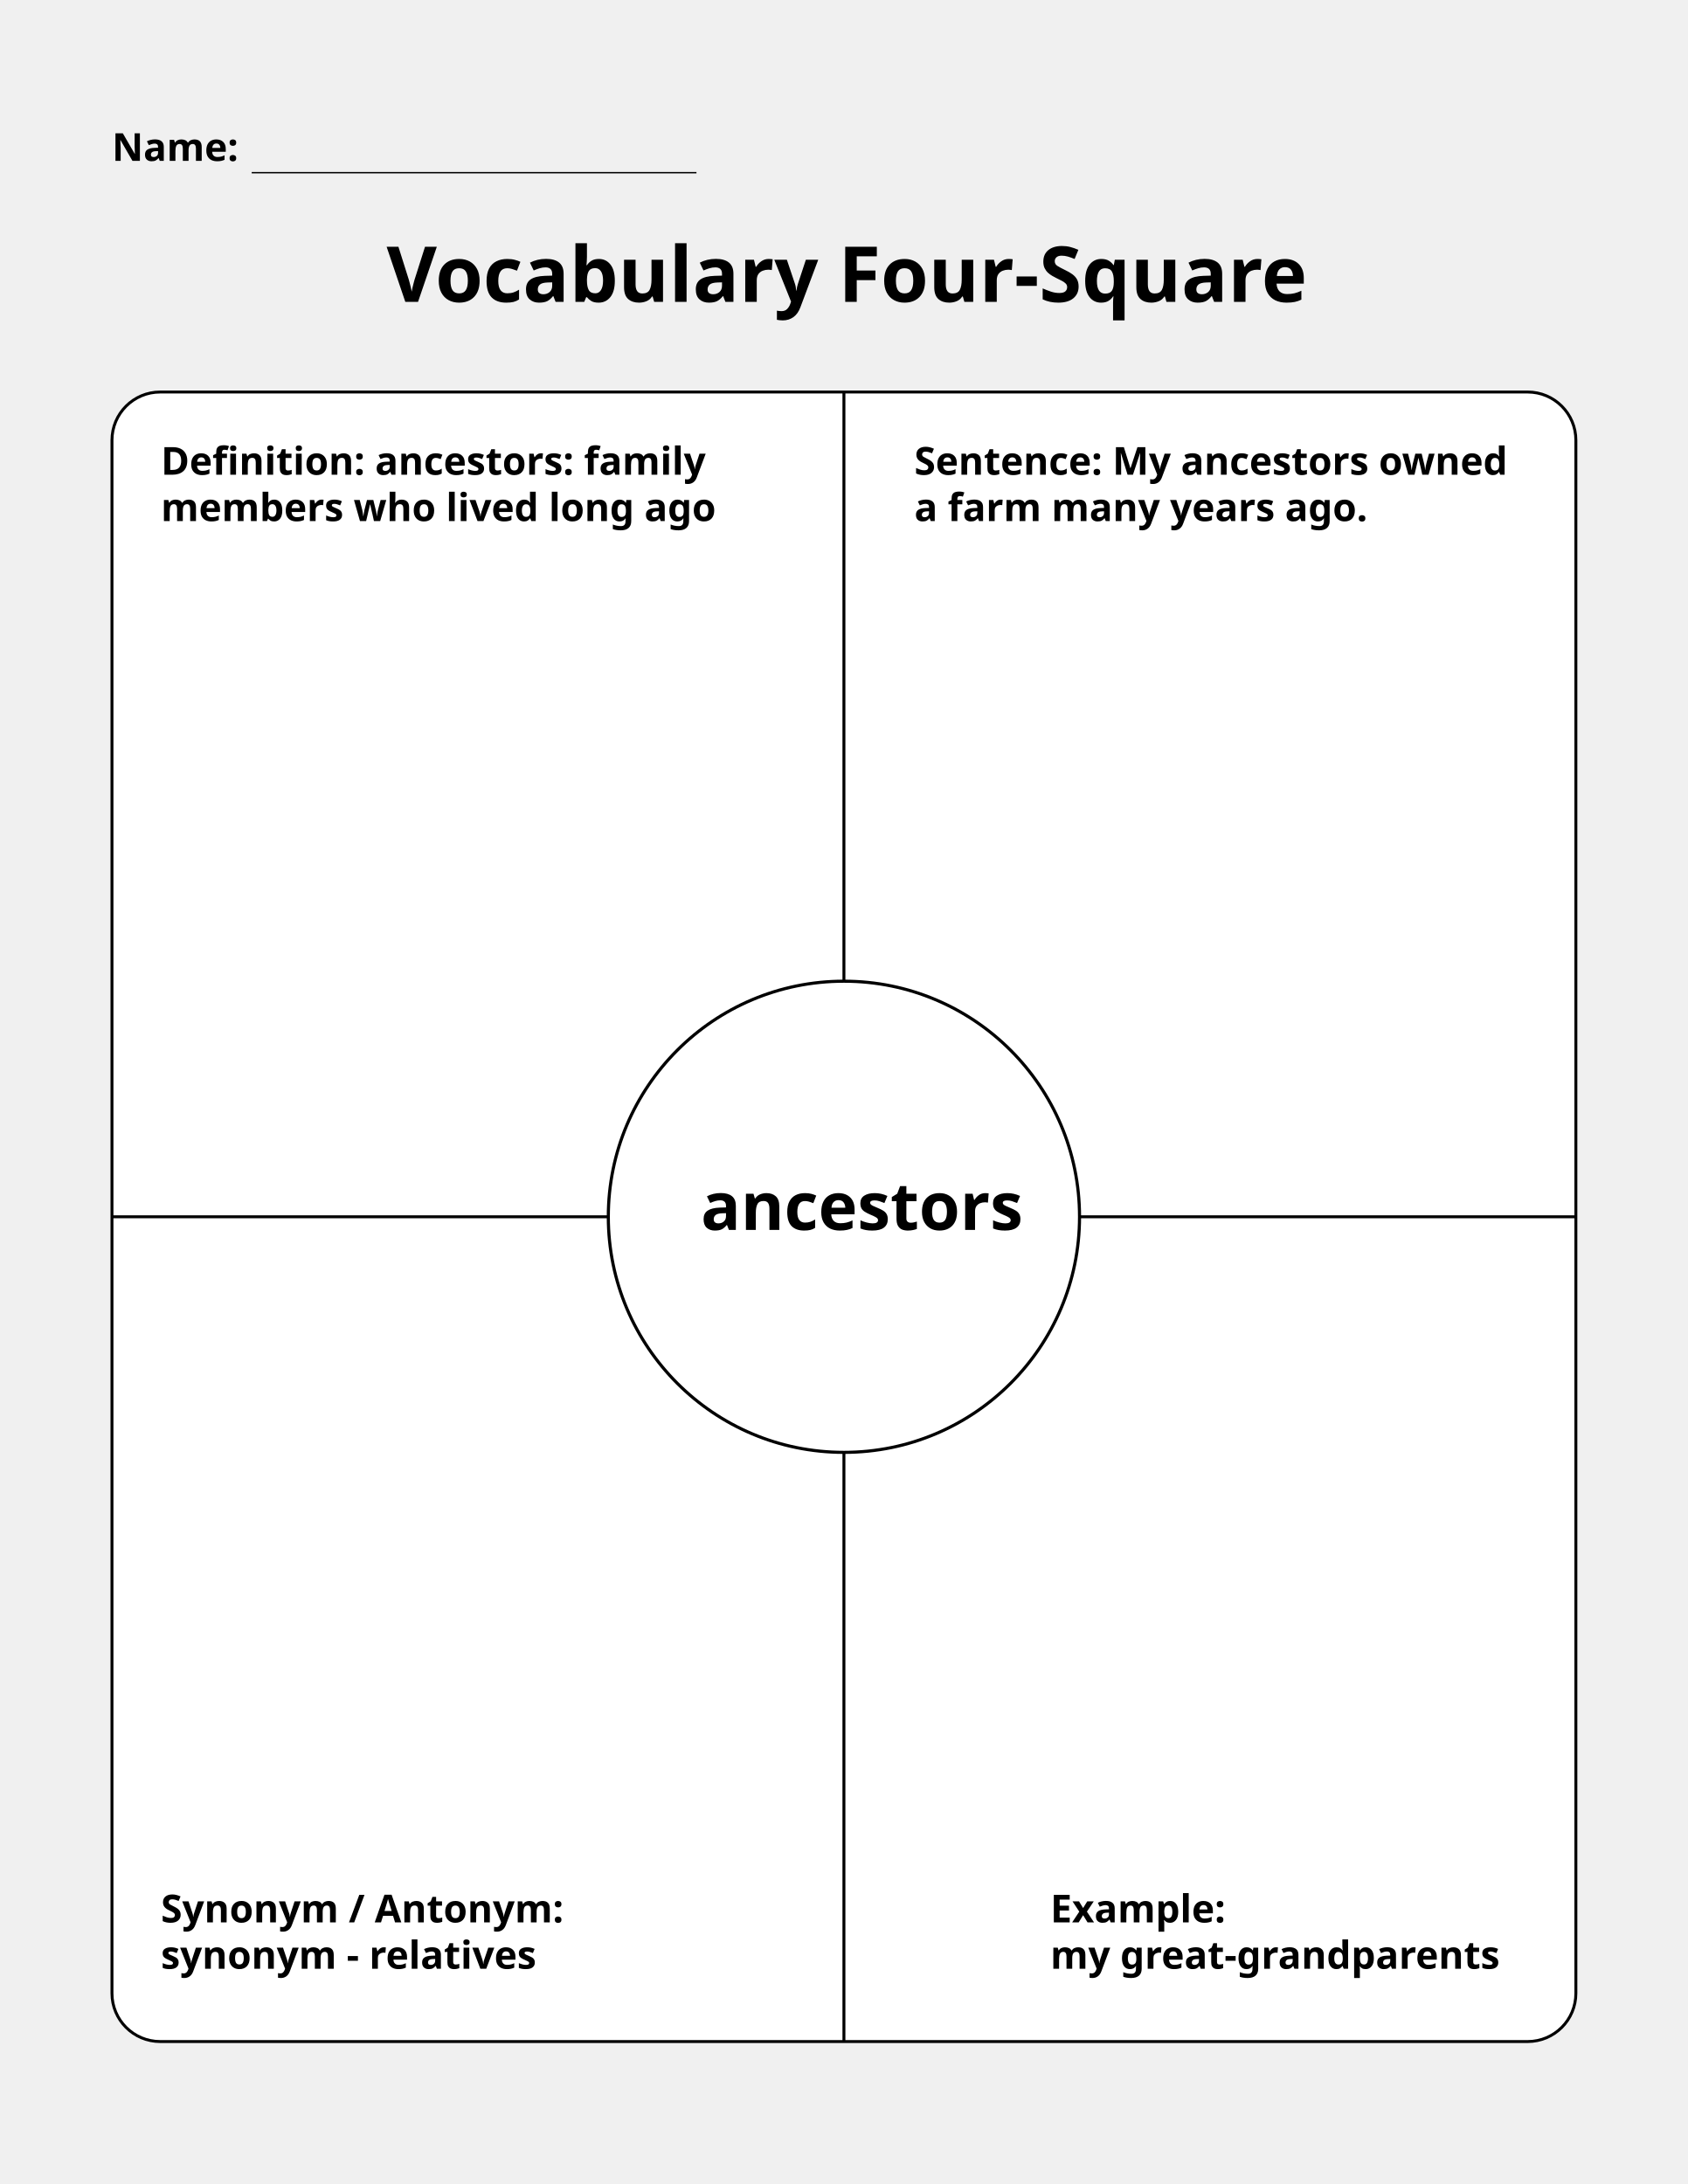
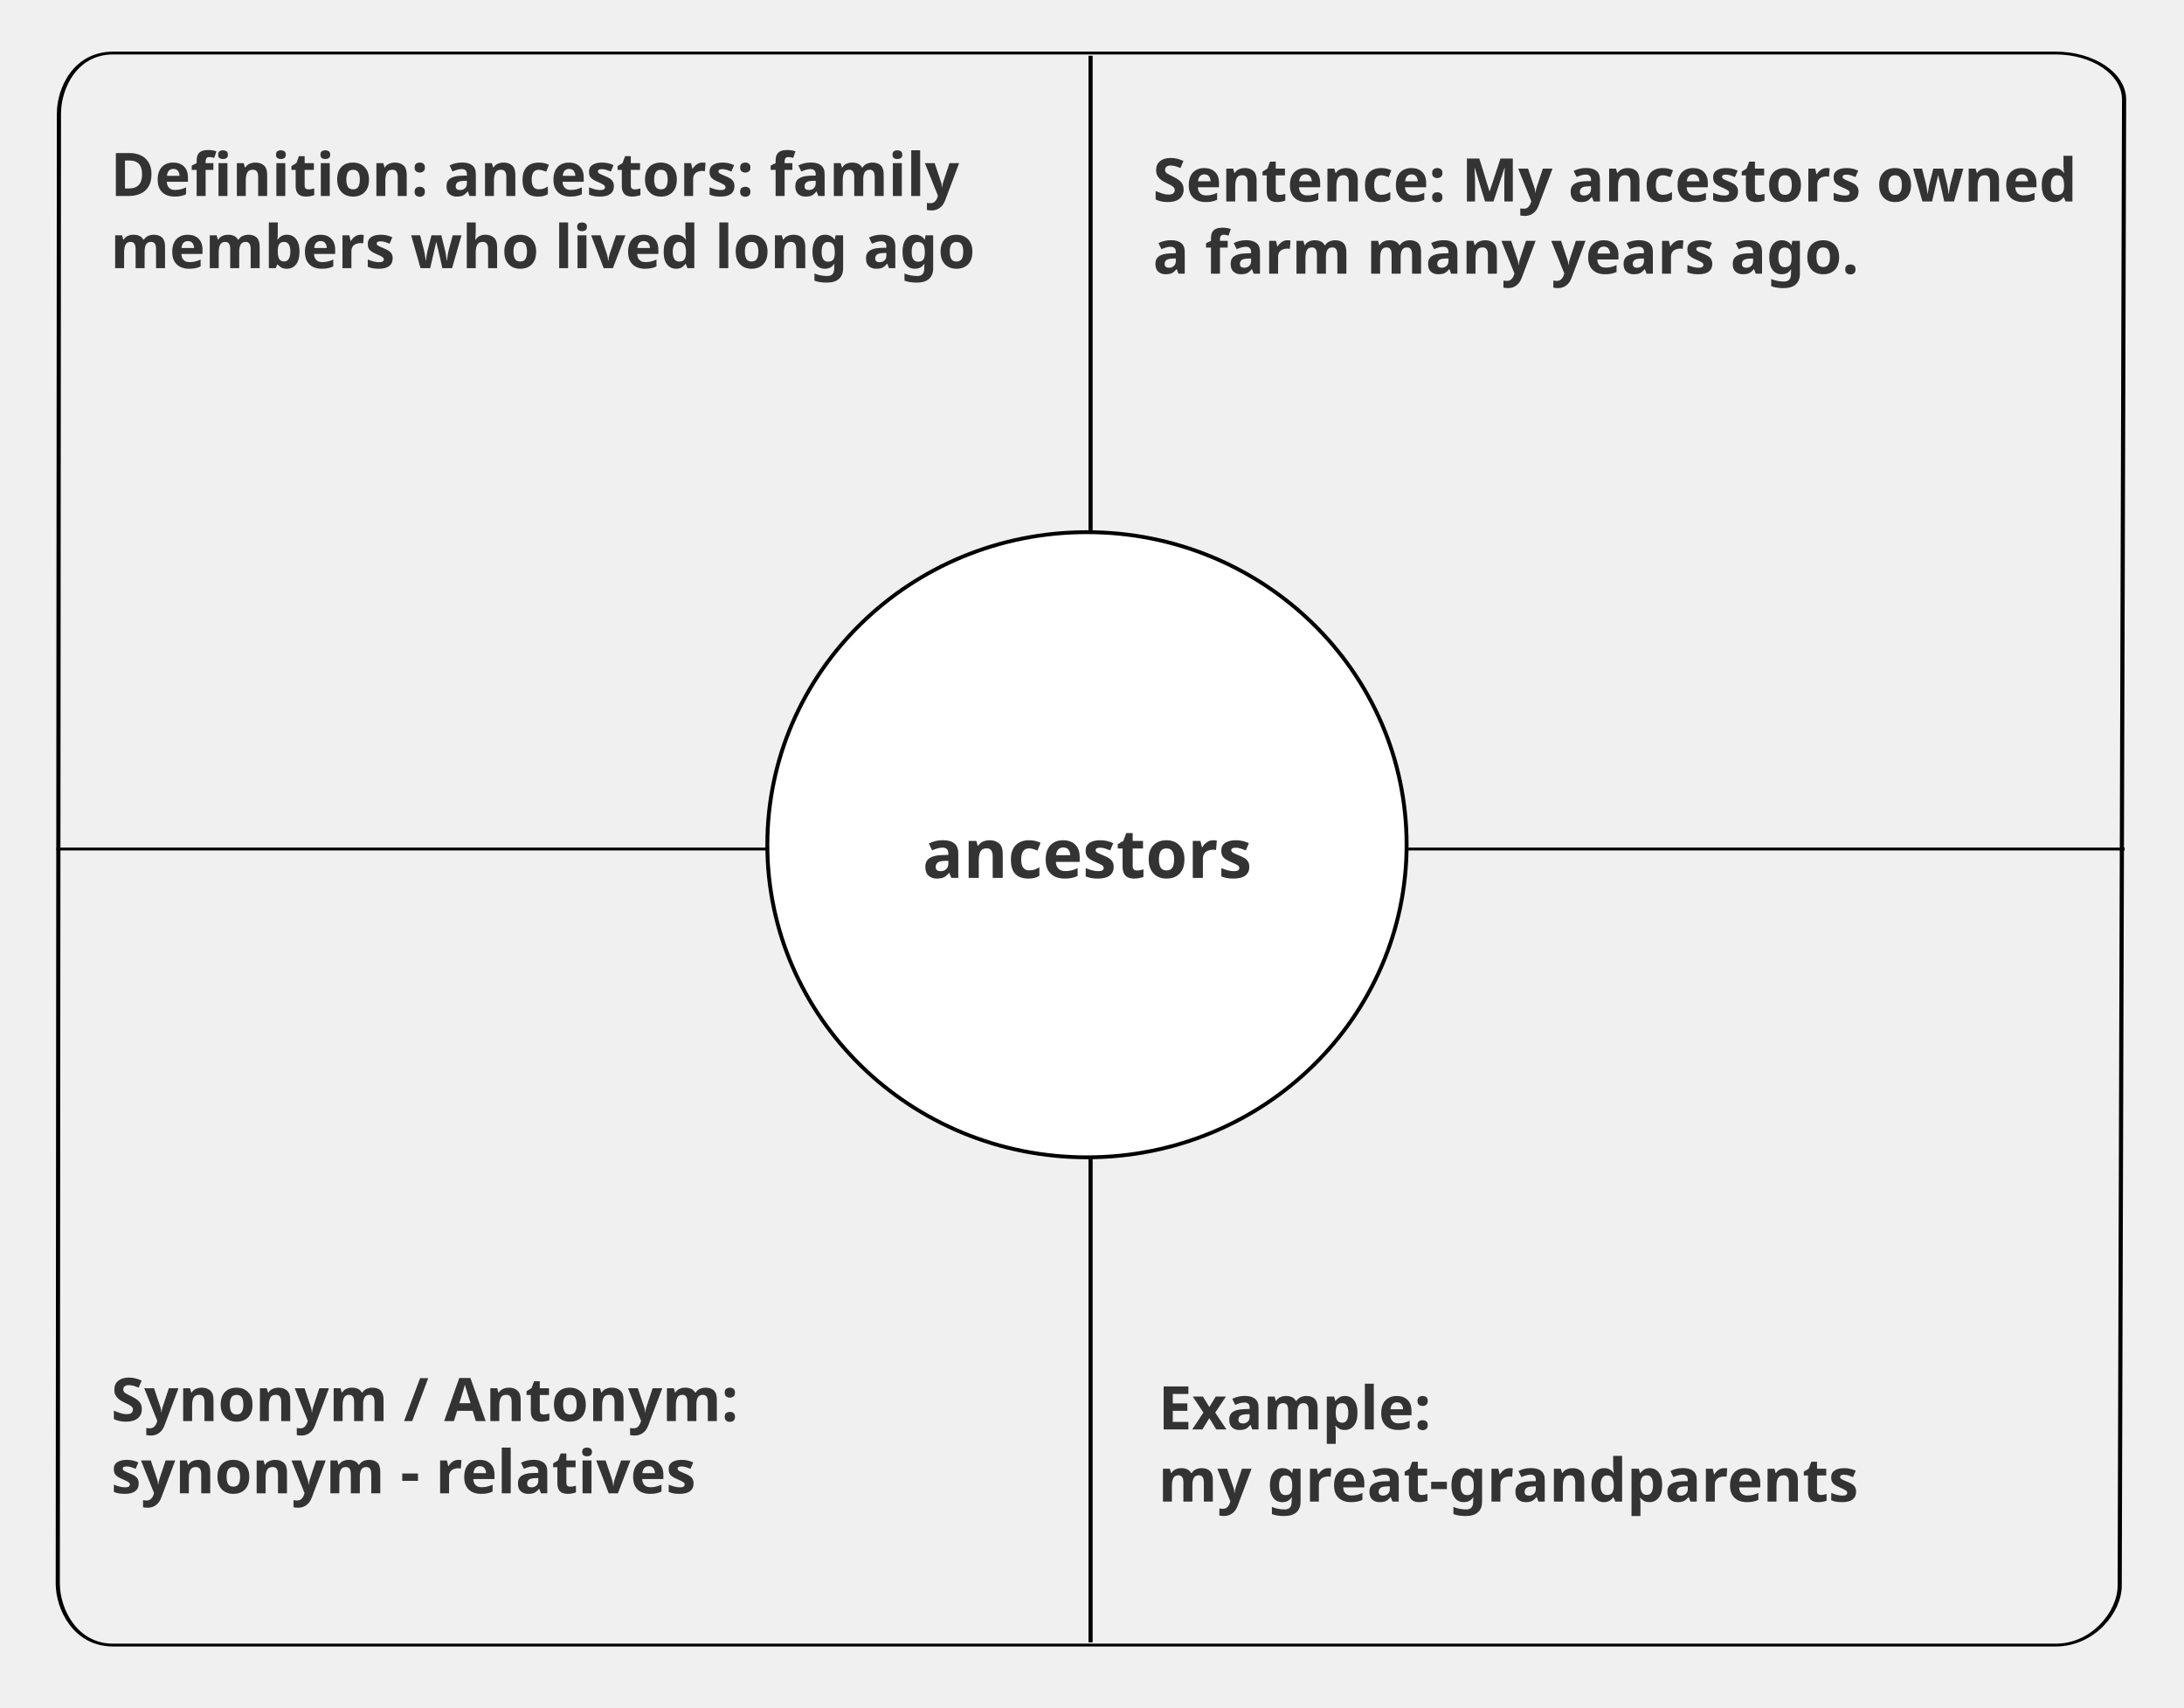
- <svg xmlns="http://www.w3.org/2000/svg" version="1.1" x="0px" y="0px" viewBox="0 0 612 792" style="enable-background:new 0 0 612 792;" xml:space="preserve">
-   <style type="text/css">
- 	.st0{font-family:sans-serif; font-weight:600; text-align:left;}
- 	.st1{font-size:14px; font-family:sans-serif; font-weight:600; text-align:left;}
- 	.st2{font-family:sans-serif; font-weight:600; text-align:left;}
- 	.st3{font-size:28px;}
- 	.st4{fill:#FFFFFF;}
- 	.st5{fill:none;stroke:#000000;stroke-width:1.062;stroke-miterlimit:10;}
- 	.st6{stroke:#000000;stroke-width:0.5;stroke-miterlimit:10;}
- 	.st7{fill:#FFFFFF;stroke:#000000;stroke-width:1.062;stroke-miterlimit:10;}
- 	.st8{display:none;fill:#FFFFFF;stroke:#000000;stroke-width:1.131;stroke-miterlimit:10;}
- 	.st9{fill:#FFFFFF;stroke:#000000;stroke-width:1.131;stroke-miterlimit:10;}
- 	.st10{font-size:24px;}
- </style>
-   <g id="Layer_1">
-     <text transform="matrix(1 0 0 1 40.5986 58.3419)" class="st0 st1">Name: </text>
-     <text transform="matrix(1 0 0 1 140.186 109.4715)" class="st2 st3">Vocabulary Four-Square</text>
+ <svg xmlns="http://www.w3.org/2000/svg" version="1.1" viewBox="0 0 580.967 454.157">
+   <defs />
+   <g id="Layer_1" transform="matrix(1.042124, 0, 0, 0.707937, -30.43987, -86.53403)" style="">
    <g>
      <g>
-         <path class="st4" d="M553.91,740.34H58.09c-9.66,0-17.49-7.83-17.49-17.49v-563.2c0-9.66,7.83-17.49,17.49-17.49h495.82     c9.66,0,17.49,7.83,17.49,17.49v563.2C571.4,732.51,563.57,740.34,553.91,740.34z" />
-         <path class="st5" d="M553.91,740.34H58.09c-9.66,0-17.49-7.83-17.49-17.49v-563.2c0-9.66,7.83-17.49,17.49-17.49h495.82     c9.66,0,17.49,7.83,17.49,17.49v563.2C571.4,732.51,563.57,740.34,553.91,740.34z" />
+         <path class="st5" d="M 553.91 740.34 L 58.09 740.34 C 48.43 740.34 43.958 726.87 43.958 717.21 L 44.252 164.971 C 44.252 155.311 48.43 142.16 58.09 142.16 L 553.91 142.16 C 563.57 142.16 571.4 149.99 571.4 159.65 L 570.279 718.095 C 570.279 727.755 563.57 740.34 553.91 740.34 Z" style="fill: none; stroke: rgb(0, 0, 0); stroke-miterlimit: 10; stroke-width: 1.062px;" />
      </g>
    </g>
-     <line class="st6" x1="91.27" y1="62.62" x2="252.53" y2="62.62" />
  </g>
-   <g id="Layer_2">
-     <line class="st7" x1="306" y1="142.16" x2="306" y2="740.34" />
-     <line class="st7" x1="40.6" y1="441.25" x2="571.4" y2="441.25" />
-     <circle class="st8" cx="306" cy="451.25" r="85.43" />
-     <g id="Layer_3">
-       <circle class="st9" cx="306" cy="441.25" r="85.43" />
-     </g>
-     <text transform="matrix(1 0 0 1 254.105 446.0146)" class="st2 st10">ancestors</text>
-     <text transform="matrix(1 0 0 1 58.3523 172.1578)">
-       <tspan x="0" y="0" class="st0 st1">Definition: ancestors: family</tspan>
-       <tspan x="0" y="16.8" class="st0 st1">members who lived long ago</tspan>
-     </text>
-     <text transform="matrix(1 0 0 1 58.3523 697.1382)">
-       <tspan x="0" y="0" class="st0 st1">Synonym / Antonym:</tspan>
-       <tspan x="0" y="16.8" class="st0 st1">synonym - relatives</tspan>
-     </text>
-     <text transform="matrix(1 0 0 1 331.5266 172.1578)">
-       <tspan x="0" y="0" class="st0 st1">Sentence: My ancestors owned</tspan>
-       <tspan x="0" y="16.8" class="st0 st1">a farm many years ago.</tspan>
-     </text>
-     <text transform="matrix(1 0 0 1 489.4855 697.1382)">
-       <tspan x="-108.64" y="0" class="st0 st1">Example:</tspan>
-       <tspan x="-108.64" y="16.8" class="st0 st1">my great-grandparents</tspan>
-     </text>
+   <g id="Layer_2" transform="matrix(1.036456, 0, 0, 0.705493, -27.05294, -85.46404)" style="">
+     <line class="st7" x1="306" y1="142.16" x2="306" y2="740.34" style="fill: rgb(255, 255, 255); stroke: rgb(0, 0, 0); stroke-miterlimit: 10; stroke-width: 1.062px;" />
+     <line class="st7" x1="40.6" y1="441.25" x2="571.4" y2="441.25" style="fill: rgb(255, 255, 255); stroke: rgb(0, 0, 0); stroke-miterlimit: 10; stroke-width: 1.062px;" />
+     <circle class="st8" cx="306" cy="451.25" r="85.43" style="display: none; fill: rgb(255, 255, 255); perspective-origin: 50% 50%; stroke: rgb(0, 0, 0); stroke-miterlimit: 10; stroke-width: 1.131px;" />
  </g>
+   <circle style="fill:#FFFFFF;stroke: rgb(0, 0, 0);" transform="matrix(1.040713, 0, 0, 1.017651, -107.0009, -110.8218)" cx="380.65" cy="329.699" r="81.701" />
+   <text style="fill: rgb(51, 51, 51); font-family:sans-serif; font-size: 16px; font-weight: 700; white-space: pre;" transform="matrix(1, 0, 0, 1, 0, 5)">
+     <tspan x="29.386" y="47.132">Definition: ancestors: family</tspan>
+     <tspan x="29.386" dy="1.2em">members who lived long ago</tspan>
+   </text>
+   <text style="fill: rgb(51, 51, 51); font-family:sans-serif; font-size: 18px; font-weight: 700; white-space: pre;" x="245.397" y="233.513">ancestors</text>
+   <text style="fill: rgb(51, 51, 51); font-family:sans-serif; font-size: 16px; font-weight: 700; white-space: pre;" transform="matrix(1, 0, 0, 1, -37.42233, 2.536905)">
+     <tspan x="344.107" y="51.056">Sentence: My ancestors owned </tspan>
+     <tspan x="344.107" dy="1.2em">a farm many years ago.</tspan>
+   </text>
+   <text style="fill: rgb(51, 51, 51); font-family:sans-serif; font-size: 16px; font-weight: 700; white-space: pre;" transform="matrix(1, 0, 0, 1, -185, 60)">
+     <tspan x="214.554" y="318">Synonym / Antonym:</tspan>
+     <tspan x="214.554" dy="1.2em">synonym - relatives</tspan>
+   </text>
+   <text style="fill: rgb(51, 51, 51); font-family:sans-serif; font-size: 16px; font-weight: 700; white-space: pre;" transform="matrix(1, 0, 0, 1, 4, 30)">
+     <tspan x="304.111" y="350.208">Example:</tspan>
+     <tspan x="304.111" dy="1.2em">my great-grandparents</tspan>
+   </text>
</svg>
